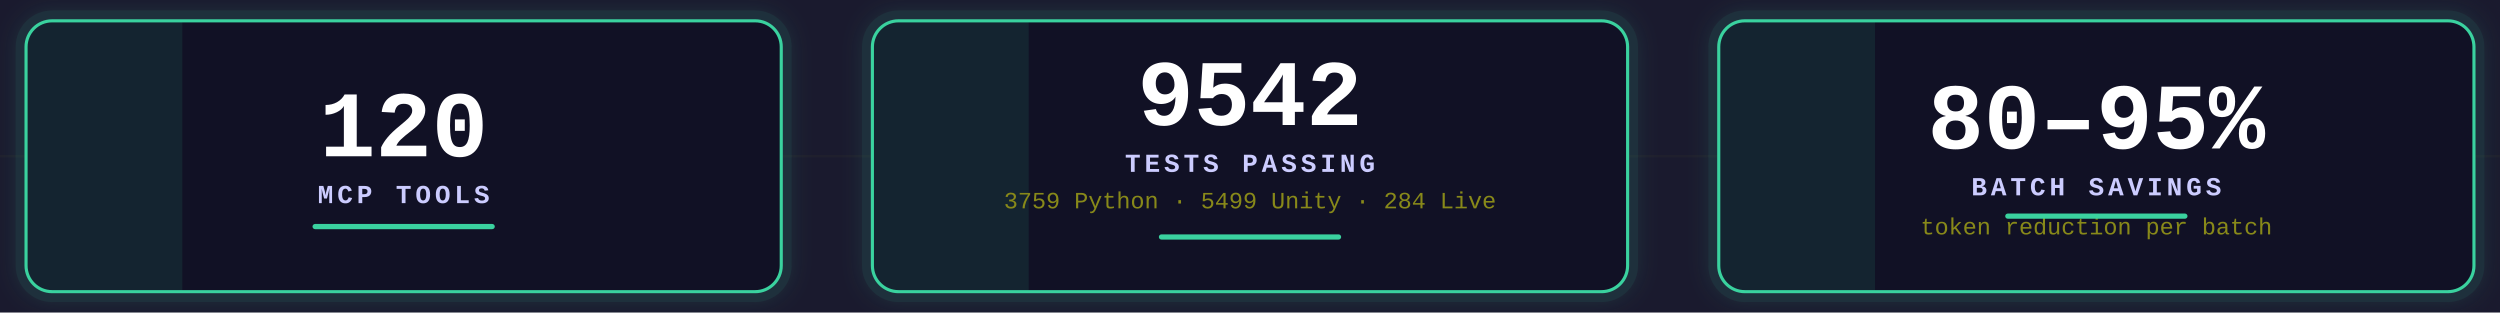
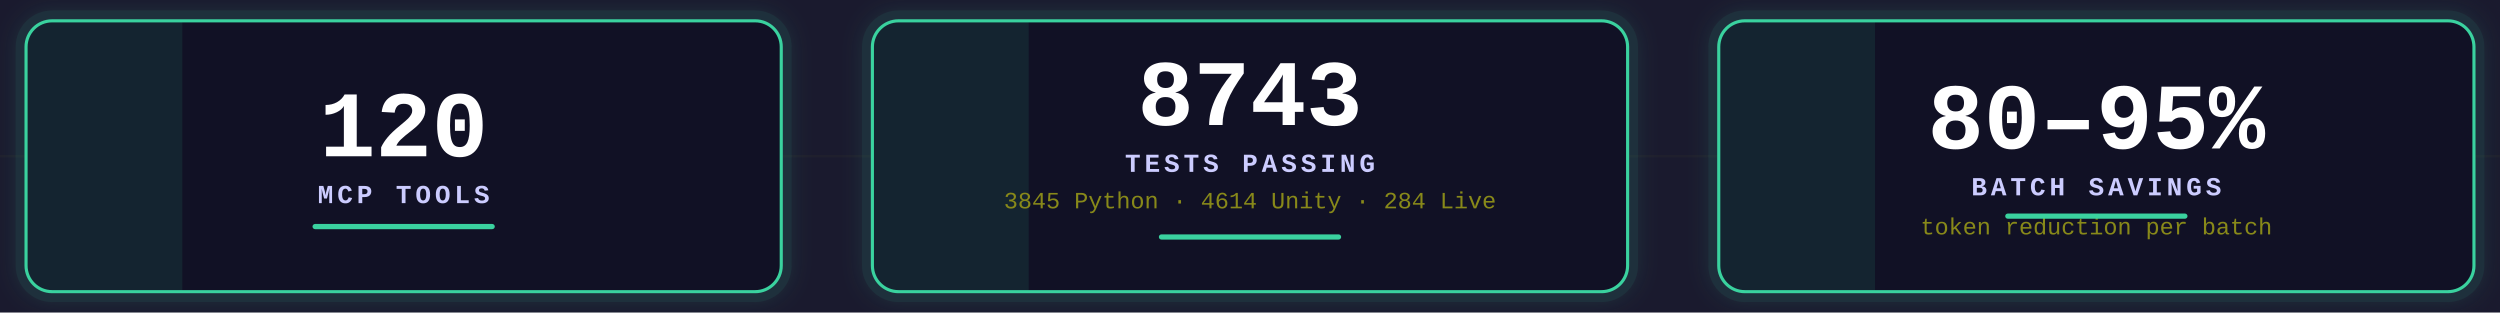
- <svg xmlns="http://www.w3.org/2000/svg" viewBox="0 0 960 120" width="960" height="120" role="img" aria-label="Unity MCP stats: 120 MCP tools, 9542 Tests (3759 Python + 5499 Unity + 284 Live), 80-95% Batch Savings">
+ <svg xmlns="http://www.w3.org/2000/svg" viewBox="0 0 960 120" width="960" height="120" role="img" aria-label="Unity MCP stats: 120 MCP tools, 8743 Tests (3845 Python + 4614 Unity + 284 Live), 80-95% Batch Savings">
  <defs>
    <filter id="sg" x="-25%" y="-30%" width="150%" height="160%">
      <feGaussianBlur stdDeviation="4" result="b" />
      <feMerge>
        <feMergeNode in="b" />
        <feMergeNode in="SourceGraphic" />
      </feMerge>
    </filter>
    <clipPath id="c1">
      <rect x="10" y="8" width="290" height="104" rx="10" />
    </clipPath>
    <clipPath id="c2">
      <rect x="335" y="8" width="290" height="104" rx="10" />
    </clipPath>
    <clipPath id="c3">
      <rect x="660" y="8" width="290" height="104" rx="10" />
    </clipPath>
  </defs>
  <rect width="960" height="120" fill="#1a1a2e" />
  <line x1="0" y1="60" x2="960" y2="60" stroke="#888919" stroke-opacity="0.05" stroke-width="1" />
  <rect x="10" y="8" width="290" height="104" rx="10" fill="none" stroke="#3ad29f" stroke-width="8" opacity="0.12" filter="url(#sg)">
    <animate attributeName="opacity" values="0.25;0.7;0.25" dur="3s" repeatCount="indefinite" begin="0s" />
  </rect>
  <rect x="10" y="8" width="290" height="104" rx="10" fill="#111125" />
  <rect x="10" y="8" width="290" height="104" rx="10" fill="none" stroke="#3ad29f" stroke-width="1.2" />
  <g clip-path="url(#c1)">
    <rect x="10" y="8" width="60" height="104" fill="#3ad29f" fill-opacity="0.10">
      <animateTransform attributeName="transform" type="translate" values="-100,0;400,0" dur="3s" repeatCount="indefinite" begin="0s" />
    </rect>
  </g>
  <text x="155" y="60" text-anchor="middle" font-family="ui-monospace,SFMono-Regular,'SF Mono',Menlo,Consolas,'Liberation Mono',monospace" font-size="36" font-weight="700" fill="#ffffff">120</text>
  <text x="155" y="78" text-anchor="middle" font-family="ui-monospace,SFMono-Regular,'SF Mono',Menlo,Consolas,'Liberation Mono',monospace" font-size="10" font-weight="700" fill="#ccccff" letter-spacing="1.5">MCP TOOLS</text>
  <rect x="120" y="86" width="70" height="2" rx="1" fill="#3ad29f">
    <animate attributeName="opacity" values="0.6;1;0.6" dur="2s" repeatCount="indefinite" begin="0s" />
  </rect>
  <rect x="335" y="8" width="290" height="104" rx="10" fill="none" stroke="#3ad29f" stroke-width="8" opacity="0.12" filter="url(#sg)">
    <animate attributeName="opacity" values="0.25;0.7;0.25" dur="3s" repeatCount="indefinite" begin="0.6s" />
  </rect>
  <rect x="335" y="8" width="290" height="104" rx="10" fill="#111125" />
  <rect x="335" y="8" width="290" height="104" rx="10" fill="none" stroke="#3ad29f" stroke-width="1.2" />
  <g clip-path="url(#c2)">
    <rect x="335" y="8" width="60" height="104" fill="#3ad29f" fill-opacity="0.10">
      <animateTransform attributeName="transform" type="translate" values="-100,0;400,0" dur="3s" repeatCount="indefinite" begin="0.5s" />
    </rect>
  </g>
-   <text x="480" y="48" text-anchor="middle" font-family="ui-monospace,SFMono-Regular,'SF Mono',Menlo,Consolas,'Liberation Mono',monospace" font-size="36" font-weight="700" fill="#ffffff">9542</text>
+   <text x="480" y="48" text-anchor="middle" font-family="ui-monospace,SFMono-Regular,'SF Mono',Menlo,Consolas,'Liberation Mono',monospace" font-size="36" font-weight="700" fill="#ffffff">8743</text>
  <text x="480" y="66" text-anchor="middle" font-family="ui-monospace,SFMono-Regular,'SF Mono',Menlo,Consolas,'Liberation Mono',monospace" font-size="10" font-weight="700" fill="#ccccff" letter-spacing="1.5">TESTS PASSING</text>
-   <text x="480" y="80" text-anchor="middle" font-family="ui-monospace,SFMono-Regular,'SF Mono',Menlo,Consolas,'Liberation Mono',monospace" font-size="9" fill="#888919">3759 Python · 5499 Unity · 284 Live</text>
+   <text x="480" y="80" text-anchor="middle" font-family="ui-monospace,SFMono-Regular,'SF Mono',Menlo,Consolas,'Liberation Mono',monospace" font-size="9" fill="#888919">3845 Python · 4614 Unity · 284 Live</text>
  <rect x="445" y="90" width="70" height="2" rx="1" fill="#3ad29f">
    <animate attributeName="opacity" values="0.6;1;0.6" dur="2s" repeatCount="indefinite" begin="0.4s" />
  </rect>
  <rect x="660" y="8" width="290" height="104" rx="10" fill="none" stroke="#3ad29f" stroke-width="8" opacity="0.12" filter="url(#sg)">
    <animate attributeName="opacity" values="0.25;0.7;0.25" dur="3s" repeatCount="indefinite" begin="1.2s" />
  </rect>
  <rect x="660" y="8" width="290" height="104" rx="10" fill="#111125" />
  <rect x="660" y="8" width="290" height="104" rx="10" fill="none" stroke="#3ad29f" stroke-width="1.2" />
  <g clip-path="url(#c3)">
    <rect x="660" y="8" width="60" height="104" fill="#3ad29f" fill-opacity="0.10">
      <animateTransform attributeName="transform" type="translate" values="-100,0;400,0" dur="3s" repeatCount="indefinite" begin="1.0s" />
    </rect>
  </g>
  <text x="805" y="57" text-anchor="middle" font-family="ui-monospace,SFMono-Regular,'SF Mono',Menlo,Consolas,'Liberation Mono',monospace" font-size="36" font-weight="700" fill="#ffffff">80–95%</text>
  <text x="805" y="75" text-anchor="middle" font-family="ui-monospace,SFMono-Regular,'SF Mono',Menlo,Consolas,'Liberation Mono',monospace" font-size="10" font-weight="700" fill="#ccccff" letter-spacing="1.5">BATCH SAVINGS</text>
  <text x="805" y="90" text-anchor="middle" font-family="ui-monospace,SFMono-Regular,'SF Mono',Menlo,Consolas,'Liberation Mono',monospace" font-size="9" fill="#888919">token reduction per batch</text>
  <rect x="770" y="82" width="70" height="2" rx="1" fill="#3ad29f">
    <animate attributeName="opacity" values="0.6;1;0.6" dur="2s" repeatCount="indefinite" begin="0.8s" />
  </rect>
</svg>
